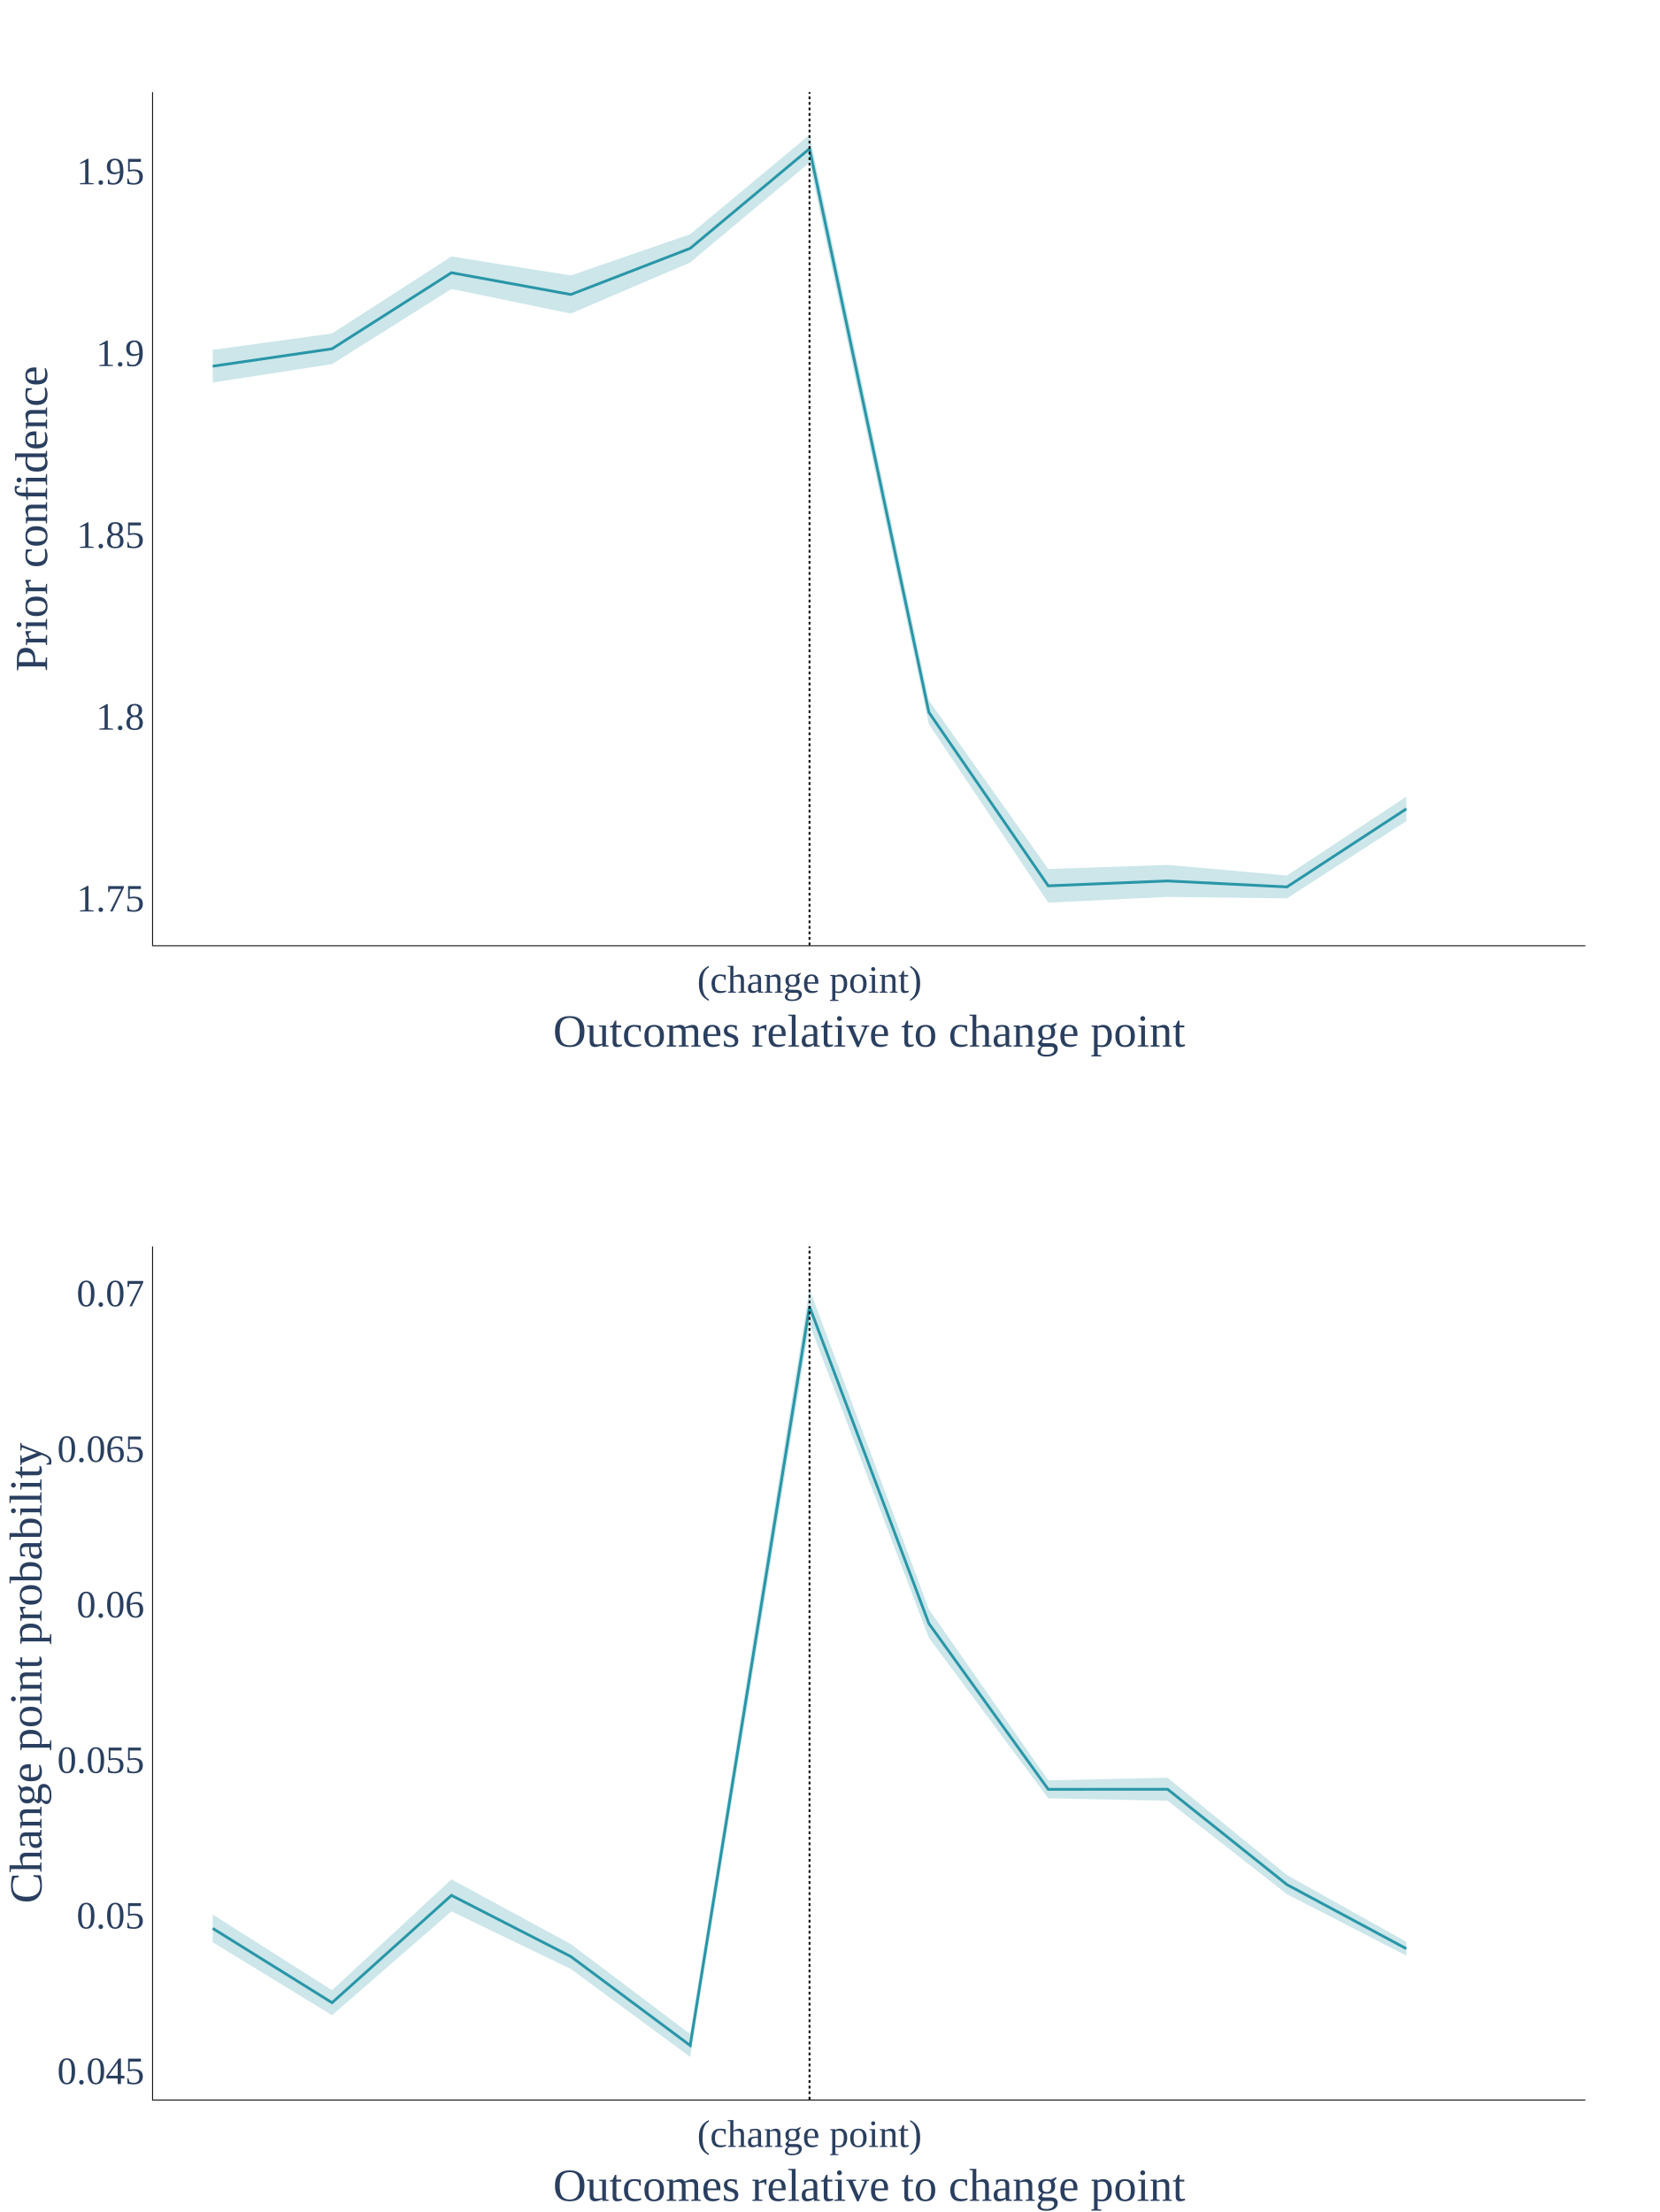
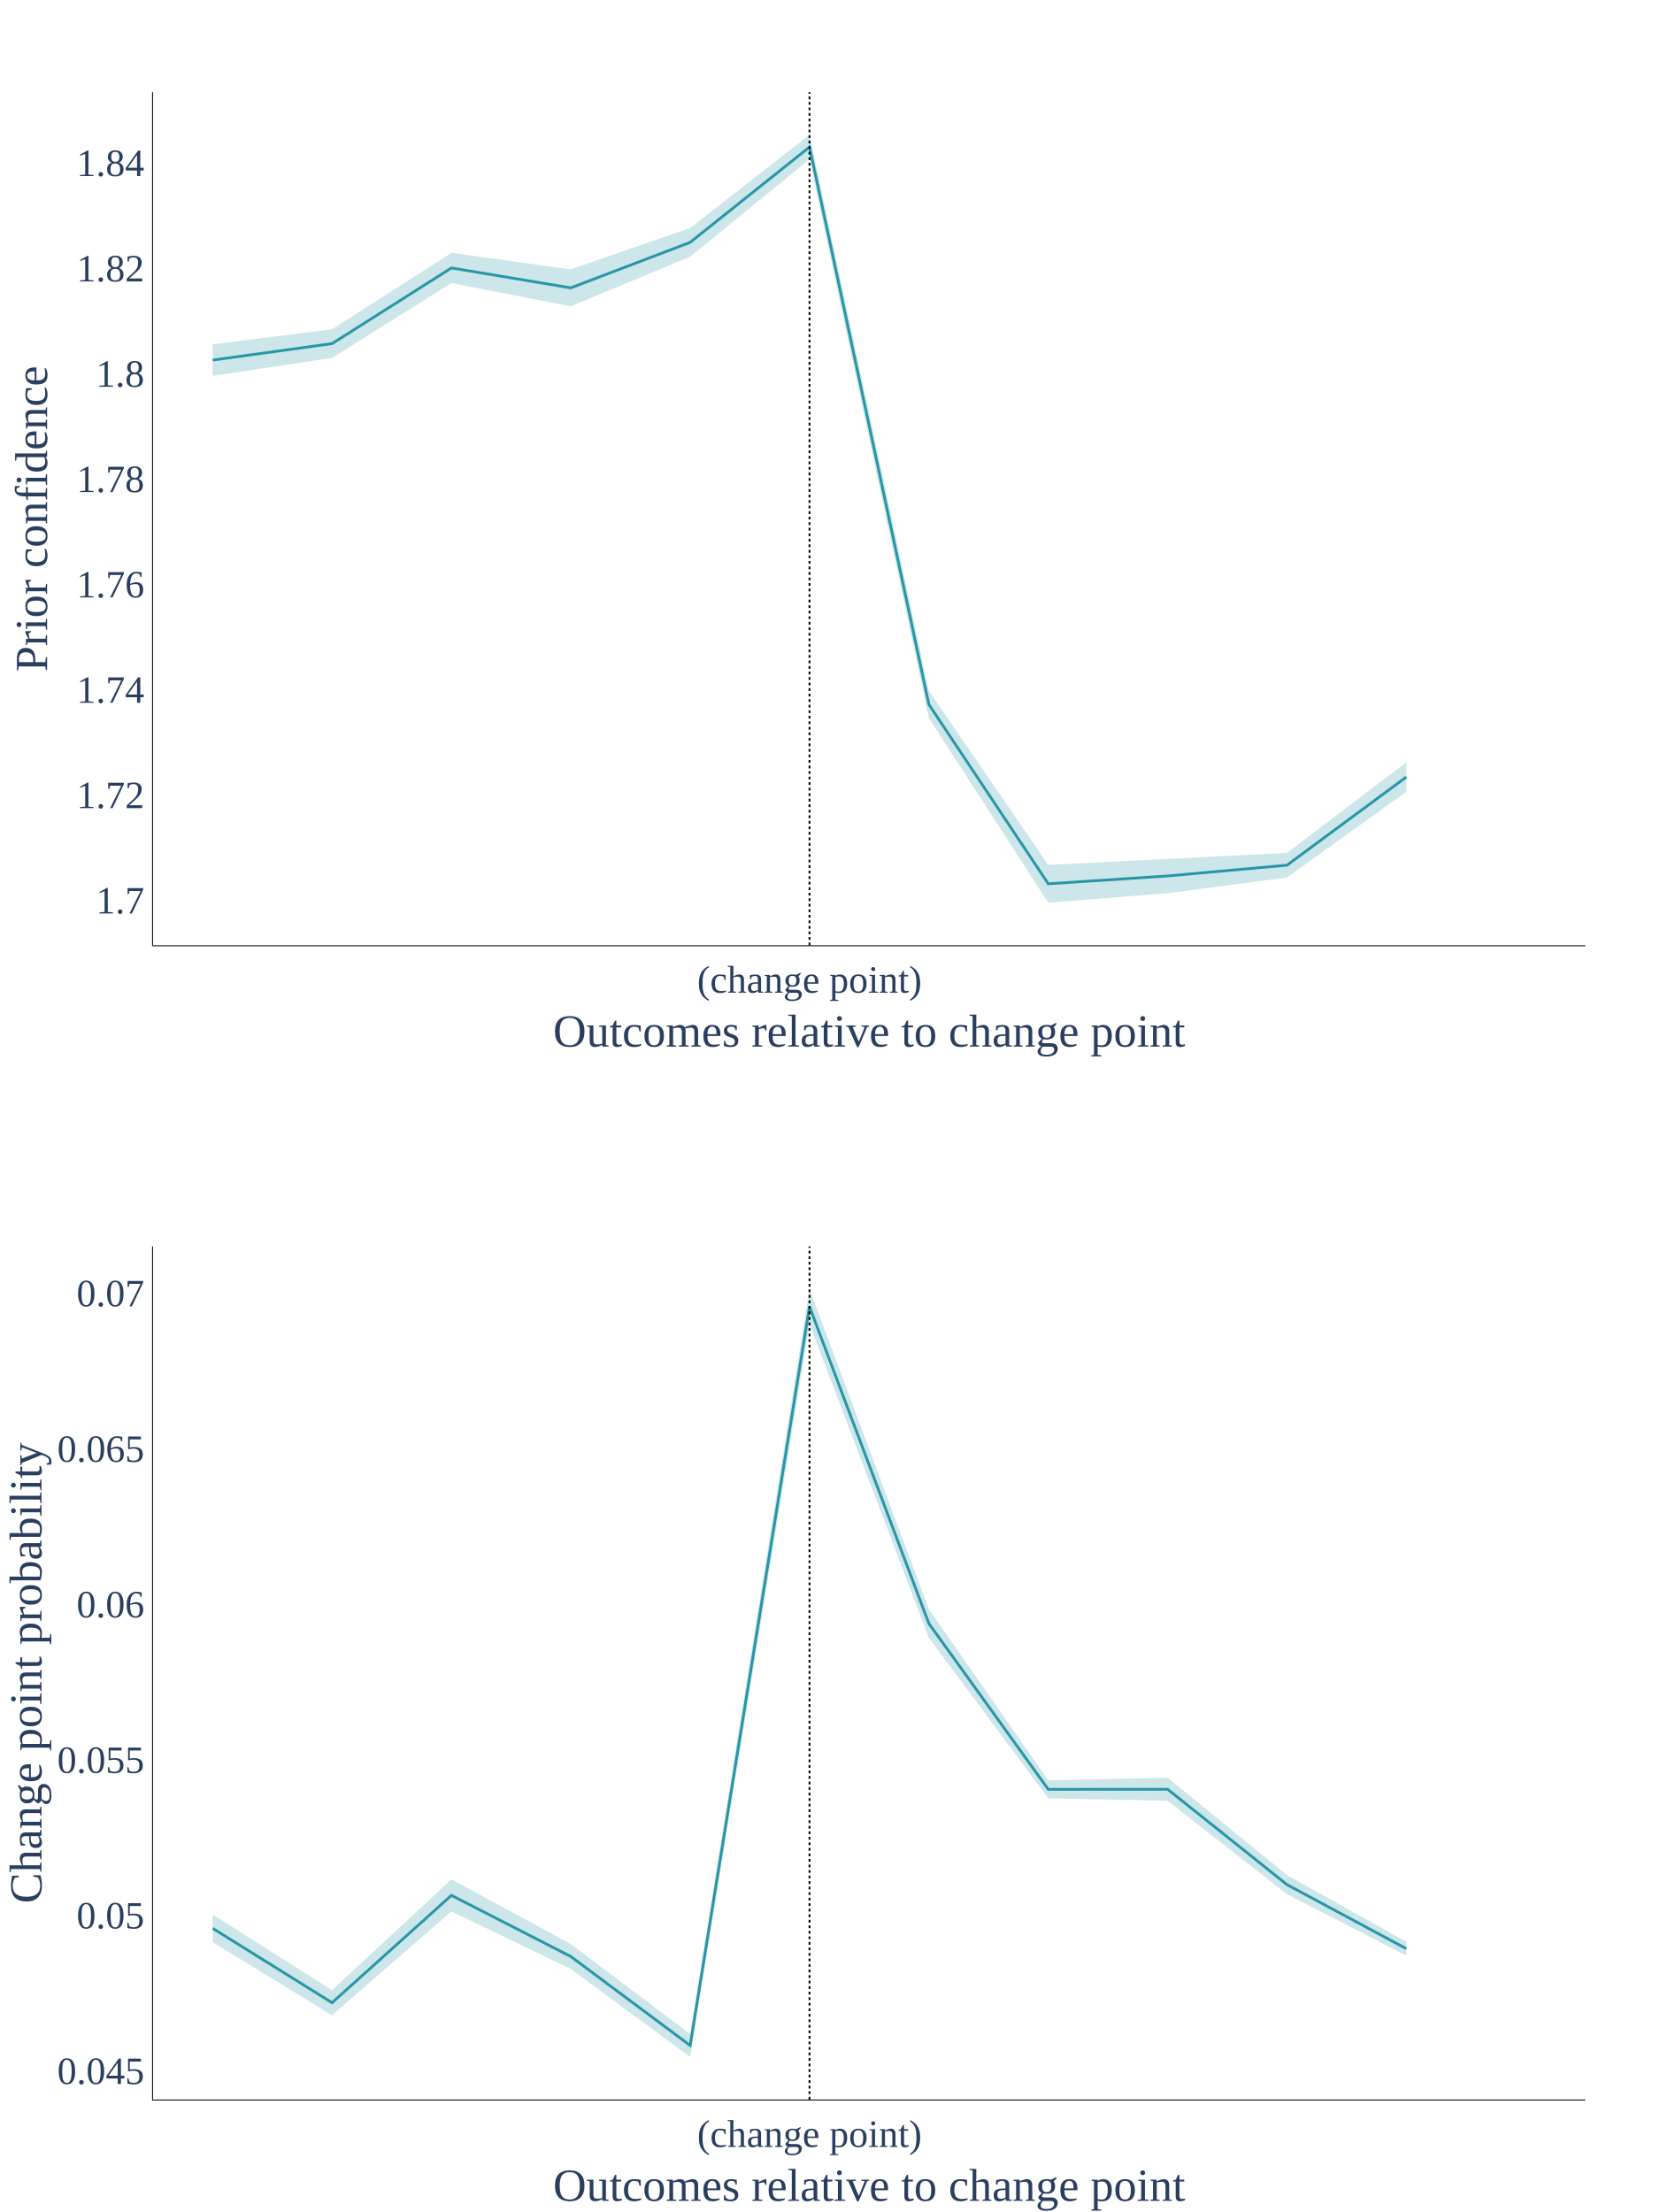
<svg xmlns="http://www.w3.org/2000/svg" class="main-svg" width="1800" height="2400" style="" viewBox="0 0 1800 2400">
  <rect x="0" y="0" width="1800" height="2400" style="fill: rgb(255, 255, 255); fill-opacity: 1;" />
-   <defs id="defs-d94481">
+   <defs id="defs-02fc34">
    <g class="clips">
-       <clipPath id="clipd94481xyplot" class="plotclip">
+       <clipPath id="clip02fc34xyplot" class="plotclip">
        <rect width="1554" height="925.65" />
      </clipPath>
-       <clipPath id="clipd94481x2y2plot" class="plotclip">
+       <clipPath id="clip02fc34x2y2plot" class="plotclip">
        <rect width="1554" height="925.65" />
      </clipPath>
-       <clipPath class="axesclip" id="clipd94481x">
+       <clipPath class="axesclip" id="clip02fc34x">
        <rect x="166" y="0" width="1554" height="2400" />
      </clipPath>
-       <clipPath class="axesclip" id="clipd94481y">
+       <clipPath class="axesclip" id="clip02fc34y">
        <rect x="0" y="100" width="1800" height="925.65" />
      </clipPath>
-       <clipPath class="axesclip" id="clipd94481xy">
+       <clipPath class="axesclip" id="clip02fc34xy">
        <rect x="166" y="100" width="1554" height="925.65" />
      </clipPath>
-       <clipPath class="axesclip" id="clipd94481y2">
+       <clipPath class="axesclip" id="clip02fc34y2">
        <rect x="0" y="1352.35" width="1800" height="925.65" />
      </clipPath>
-       <clipPath class="axesclip" id="clipd94481xy2">
+       <clipPath class="axesclip" id="clip02fc34xy2">
        <rect x="166" y="1352.35" width="1554" height="925.65" />
      </clipPath>
-       <clipPath class="axesclip" id="clipd94481x2">
+       <clipPath class="axesclip" id="clip02fc34x2">
        <rect x="166" y="0" width="1554" height="2400" />
      </clipPath>
-       <clipPath class="axesclip" id="clipd94481x2y">
+       <clipPath class="axesclip" id="clip02fc34x2y">
        <rect x="166" y="100" width="1554" height="925.65" />
      </clipPath>
-       <clipPath class="axesclip" id="clipd94481x2y2">
+       <clipPath class="axesclip" id="clip02fc34x2y2">
        <rect x="166" y="1352.35" width="1554" height="925.65" />
      </clipPath>
    </g>
    <g class="gradients" />
    <g class="patterns" />
  </defs>
  <g class="bglayer">
    <rect class="bg" x="166" y="100" width="1554" height="925.65" style="fill: rgb(255, 255, 255); fill-opacity: 1; stroke-width: 0;" />
    <rect class="bg" x="166" y="1352.35" width="1554" height="925.65" style="fill: rgb(255, 255, 255); fill-opacity: 1; stroke-width: 0;" />
  </g>
  <g class="layer-below">
    <g class="imagelayer" />
    <g class="shapelayer" />
  </g>
  <g class="cartesianlayer">
    <g class="subplot xy">
      <g class="layer-subplot">
        <g class="shapelayer" />
        <g class="imagelayer" />
      </g>
      <g class="minor-gridlayer">
        <g class="x" />
        <g class="y" />
      </g>
      <g class="gridlayer">
        <g class="x">
          <path class="xgrid crisp" transform="translate(230.75,0)" d="M0,100v925.65" style="stroke: rgb(255, 255, 255); stroke-opacity: 1; stroke-width: 1px;" />
          <path class="xgrid crisp" transform="translate(360.25,0)" d="M0,100v925.65" style="stroke: rgb(255, 255, 255); stroke-opacity: 1; stroke-width: 1px;" />
          <path class="xgrid crisp" transform="translate(489.75,0)" d="M0,100v925.65" style="stroke: rgb(255, 255, 255); stroke-opacity: 1; stroke-width: 1px;" />
          <path class="xgrid crisp" transform="translate(619.25,0)" d="M0,100v925.65" style="stroke: rgb(255, 255, 255); stroke-opacity: 1; stroke-width: 1px;" />
          <path class="xgrid crisp" transform="translate(748.75,0)" d="M0,100v925.65" style="stroke: rgb(255, 255, 255); stroke-opacity: 1; stroke-width: 1px;" />
          <path class="xgrid crisp" transform="translate(1007.75,0)" d="M0,100v925.65" style="stroke: rgb(255, 255, 255); stroke-opacity: 1; stroke-width: 1px;" />
          <path class="xgrid crisp" transform="translate(1137.25,0)" d="M0,100v925.65" style="stroke: rgb(255, 255, 255); stroke-opacity: 1; stroke-width: 1px;" />
          <path class="xgrid crisp" transform="translate(1266.75,0)" d="M0,100v925.65" style="stroke: rgb(255, 255, 255); stroke-opacity: 1; stroke-width: 1px;" />
          <path class="xgrid crisp" transform="translate(1396.25,0)" d="M0,100v925.65" style="stroke: rgb(255, 255, 255); stroke-opacity: 1; stroke-width: 1px;" />
          <path class="xgrid crisp" transform="translate(1525.75,0)" d="M0,100v925.65" style="stroke: rgb(255, 255, 255); stroke-opacity: 1; stroke-width: 1px;" />
        </g>
        <g class="y">
-           <path class="ygrid crisp" transform="translate(0,974.21)" d="M166,0h1554" style="stroke: rgb(255, 255, 255); stroke-opacity: 1; stroke-width: 1px;" />
-           <path class="ygrid crisp" transform="translate(0,776.97)" d="M166,0h1554" style="stroke: rgb(255, 255, 255); stroke-opacity: 1; stroke-width: 1px;" />
-           <path class="ygrid crisp" transform="translate(0,579.73)" d="M166,0h1554" style="stroke: rgb(255, 255, 255); stroke-opacity: 1; stroke-width: 1px;" />
-           <path class="ygrid crisp" transform="translate(0,382.49)" d="M166,0h1554" style="stroke: rgb(255, 255, 255); stroke-opacity: 1; stroke-width: 1px;" />
-           <path class="ygrid crisp" transform="translate(0,185.25)" d="M166,0h1554" style="stroke: rgb(255, 255, 255); stroke-opacity: 1; stroke-width: 1px;" />
+           <path class="ygrid crisp" transform="translate(0,976.4)" d="M166,0h1554" style="stroke: rgb(255, 255, 255); stroke-opacity: 1; stroke-width: 1px;" />
+           <path class="ygrid crisp" transform="translate(0,862.11)" d="M166,0h1554" style="stroke: rgb(255, 255, 255); stroke-opacity: 1; stroke-width: 1px;" />
+           <path class="ygrid crisp" transform="translate(0,747.81)" d="M166,0h1554" style="stroke: rgb(255, 255, 255); stroke-opacity: 1; stroke-width: 1px;" />
+           <path class="ygrid crisp" transform="translate(0,633.51)" d="M166,0h1554" style="stroke: rgb(255, 255, 255); stroke-opacity: 1; stroke-width: 1px;" />
+           <path class="ygrid crisp" transform="translate(0,519.22)" d="M166,0h1554" style="stroke: rgb(255, 255, 255); stroke-opacity: 1; stroke-width: 1px;" />
+           <path class="ygrid crisp" transform="translate(0,404.92)" d="M166,0h1554" style="stroke: rgb(255, 255, 255); stroke-opacity: 1; stroke-width: 1px;" />
+           <path class="ygrid crisp" transform="translate(0,290.63)" d="M166,0h1554" style="stroke: rgb(255, 255, 255); stroke-opacity: 1; stroke-width: 1px;" />
+           <path class="ygrid crisp" transform="translate(0,176.33)" d="M166,0h1554" style="stroke: rgb(255, 255, 255); stroke-opacity: 1; stroke-width: 1px;" />
        </g>
      </g>
      <g class="zerolinelayer">
        <path class="xzl zl crisp" transform="translate(878.25,0)" d="M0,100v925.65" style="stroke: rgb(255, 255, 255); stroke-opacity: 1; stroke-width: 2px;" />
      </g>
      <g class="layer-between">
        <g class="shapelayer" />
        <g class="imagelayer" />
      </g>
      <path class="xlines-below" />
      <path class="ylines-below" />
      <g class="overlines-below" />
      <g class="xaxislayer-below" />
      <g class="yaxislayer-below" />
      <g class="overaxes-below" />
      <g class="overplot">
-         <g class="xy" transform="translate(166,100)" clip-path="url(#clipd94481xyplot)">
+         <g class="xy" transform="translate(166,100)" clip-path="url(#clip02fc34xyplot)">
          <g class="scatterlayer mlayer">
-             <g class="trace scatter trace7da720" style="stroke-miterlimit: 2; opacity: 1;">
+             <g class="trace scatter trace13d055" style="stroke-miterlimit: 2; opacity: 1;">
              <g class="fills">
                <g>
-                   <path class="js-fill" d="M64.75,315.01L194.25,295.06L323.75,213.52L453.25,240.2L582.75,184.81L712.25,76.39L841.75,685.71L971.25,879.37L1100.75,873.15L1230.25,874.71L1359.75,790.88L1359.75,764.31L1230.25,849.89L1100.75,838.44L971.25,842.87L841.75,660.04L712.25,46.28L582.75,154.15L453.25,198.87L323.75,178.28L194.25,261.79L64.75,279.64Z" style="fill: rgb(0, 130, 150); fill-opacity: 0.2; stroke-width: 0;" />
+                   <path class="js-fill" d="M64.75,307.78L194.25,288.36L323.75,207.11L453.25,232.37L582.75,178.53L712.25,72.77L841.75,679.09L971.25,879.37L1100.75,869.13L1230.25,852.06L1359.75,759.05L1359.75,727.06L1230.25,825.38L971.25,838.45L841.75,649.64L712.25,46.28L582.75,147.39L453.25,192.29L323.75,174.38L194.25,257.3L64.75,273.58Z" style="fill: rgb(0, 130, 150); fill-opacity: 0.2; stroke-width: 0;" />
                </g>
              </g>
              <g class="errorbars" />
              <g class="lines">
-                 <path class="js-line" d="M64.75,315.01L194.25,295.06L323.75,213.52L453.25,240.2L582.75,184.81L712.25,76.39L841.75,685.71L971.25,879.37L1100.75,873.15L1230.25,874.71L1359.75,790.88L1359.75,764.31L1230.25,849.89L1100.75,838.44L971.25,842.87L841.75,660.04L712.25,46.28L582.75,154.15L453.25,198.87L323.75,178.28L194.25,261.79L64.75,279.64" style="vector-effect: none; fill: none; stroke: rgb(255, 255, 255); stroke-opacity: 0; stroke-width: 2px; opacity: 1;" />
+                 <path class="js-line" d="M64.75,307.78L194.25,288.36L323.75,207.11L453.25,232.37L582.75,178.53L712.25,72.77L841.75,679.09L971.25,879.37L1100.75,869.13L1230.25,852.06L1359.75,759.05L1359.75,727.06L1230.25,825.38L971.25,838.45L841.75,649.64L712.25,46.28L582.75,147.39L453.25,192.29L323.75,174.38L194.25,257.3L64.75,273.58" style="vector-effect: none; fill: none; stroke: rgb(255, 255, 255); stroke-opacity: 0; stroke-width: 2px; opacity: 1;" />
              </g>
              <g class="points" />
              <g class="text" />
            </g>
-             <g class="trace scatter tracec25c99" style="stroke-miterlimit: 2; opacity: 1;">
+             <g class="trace scatter trace7653e0" style="stroke-miterlimit: 2; opacity: 1;">
              <g class="fills" />
              <g class="errorbars" />
              <g class="lines">
-                 <path class="js-line" d="M64.75,297.32L194.25,278.42L323.75,195.9L453.25,219.53L582.75,169.48L712.25,61.34L841.75,672.88L971.25,861.12L1100.75,855.8L1230.25,862.3L1359.75,777.6" style="vector-effect: none; fill: none; stroke: rgb(0, 130, 150); stroke-opacity: 0.8; stroke-width: 3px; opacity: 1;" />
+                 <path class="js-line" d="M64.75,290.68L194.25,272.83L323.75,190.75L453.25,212.33L582.75,162.96L712.25,59.53L841.75,664.37L971.25,858.91L1100.75,850.41L1230.25,838.72L1359.75,743.05" style="vector-effect: none; fill: none; stroke: rgb(0, 130, 150); stroke-opacity: 0.8; stroke-width: 3px; opacity: 1;" />
              </g>
              <g class="points" />
              <g class="text" />
            </g>
          </g>
        </g>
      </g>
      <path class="xlines-above crisp" d="M165,1026.15H1720" style="fill: none; stroke-width: 1px; stroke: rgb(0, 0, 0); stroke-opacity: 1;" />
      <path class="ylines-above crisp" d="M165.5,100V1025.65" style="fill: none; stroke-width: 1px; stroke: rgb(0, 0, 0); stroke-opacity: 1;" />
      <g class="overlines-above" />
      <g class="xaxislayer-above">
        <g class="xtick">
          <text text-anchor="middle" x="0" y="1077.05" transform="translate(878.25,0)" style="font-family: 'Times New Roman'; font-size: 42px; fill: rgb(42, 63, 95); fill-opacity: 1; white-space: pre; opacity: 1;">(change point)</text>
        </g>
      </g>
      <g class="yaxislayer-above">
        <g class="ytick">
-           <text text-anchor="end" x="156.6" y="14.7" transform="translate(0,974.21)" style="font-family: 'Times New Roman'; font-size: 42px; fill: rgb(42, 63, 95); fill-opacity: 1; white-space: pre; opacity: 1;">1.75</text>
-         </g>
-         <g class="ytick">
-           <text text-anchor="end" x="156.6" y="14.7" style="font-family: 'Times New Roman'; font-size: 42px; fill: rgb(42, 63, 95); fill-opacity: 1; white-space: pre; opacity: 1;" transform="translate(0,776.97)">1.8</text>
-         </g>
-         <g class="ytick">
-           <text text-anchor="end" x="156.6" y="14.7" style="font-family: 'Times New Roman'; font-size: 42px; fill: rgb(42, 63, 95); fill-opacity: 1; white-space: pre; opacity: 1;" transform="translate(0,579.73)">1.85</text>
-         </g>
-         <g class="ytick">
-           <text text-anchor="end" x="156.6" y="14.7" style="font-family: 'Times New Roman'; font-size: 42px; fill: rgb(42, 63, 95); fill-opacity: 1; white-space: pre; opacity: 1;" transform="translate(0,382.49)">1.9</text>
-         </g>
-         <g class="ytick">
-           <text text-anchor="end" x="156.6" y="14.7" style="font-family: 'Times New Roman'; font-size: 42px; fill: rgb(42, 63, 95); fill-opacity: 1; white-space: pre; opacity: 1;" transform="translate(0,185.25)">1.95</text>
+           <text text-anchor="end" x="156.6" y="14.7" transform="translate(0,976.4)" style="font-family: 'Times New Roman'; font-size: 42px; fill: rgb(42, 63, 95); fill-opacity: 1; white-space: pre; opacity: 1;">1.7</text>
+         </g>
+         <g class="ytick">
+           <text text-anchor="end" x="156.6" y="14.7" style="font-family: 'Times New Roman'; font-size: 42px; fill: rgb(42, 63, 95); fill-opacity: 1; white-space: pre; opacity: 1;" transform="translate(0,862.11)">1.72</text>
+         </g>
+         <g class="ytick">
+           <text text-anchor="end" x="156.6" y="14.7" style="font-family: 'Times New Roman'; font-size: 42px; fill: rgb(42, 63, 95); fill-opacity: 1; white-space: pre; opacity: 1;" transform="translate(0,747.81)">1.74</text>
+         </g>
+         <g class="ytick">
+           <text text-anchor="end" x="156.6" y="14.7" style="font-family: 'Times New Roman'; font-size: 42px; fill: rgb(42, 63, 95); fill-opacity: 1; white-space: pre; opacity: 1;" transform="translate(0,633.51)">1.76</text>
+         </g>
+         <g class="ytick">
+           <text text-anchor="end" x="156.6" y="14.7" style="font-family: 'Times New Roman'; font-size: 42px; fill: rgb(42, 63, 95); fill-opacity: 1; white-space: pre; opacity: 1;" transform="translate(0,519.22)">1.78</text>
+         </g>
+         <g class="ytick">
+           <text text-anchor="end" x="156.6" y="14.7" style="font-family: 'Times New Roman'; font-size: 42px; fill: rgb(42, 63, 95); fill-opacity: 1; white-space: pre; opacity: 1;" transform="translate(0,404.92)">1.8</text>
+         </g>
+         <g class="ytick">
+           <text text-anchor="end" x="156.6" y="14.7" style="font-family: 'Times New Roman'; font-size: 42px; fill: rgb(42, 63, 95); fill-opacity: 1; white-space: pre; opacity: 1;" transform="translate(0,290.63)">1.82</text>
+         </g>
+         <g class="ytick">
+           <text text-anchor="end" x="156.6" y="14.7" style="font-family: 'Times New Roman'; font-size: 42px; fill: rgb(42, 63, 95); fill-opacity: 1; white-space: pre; opacity: 1;" transform="translate(0,176.33)">1.84</text>
        </g>
      </g>
      <g class="overaxes-above" />
    </g>
    <g class="subplot x2y2">
      <g class="layer-subplot">
        <g class="shapelayer" />
        <g class="imagelayer" />
      </g>
      <g class="minor-gridlayer">
        <g class="x2" />
        <g class="y2" />
      </g>
      <g class="gridlayer">
        <g class="x2">
          <path class="x2grid crisp" transform="translate(230.75,0)" d="M0,1352.35v925.65" style="stroke: rgb(255, 255, 255); stroke-opacity: 1; stroke-width: 1px;" />
          <path class="x2grid crisp" transform="translate(360.25,0)" d="M0,1352.35v925.65" style="stroke: rgb(255, 255, 255); stroke-opacity: 1; stroke-width: 1px;" />
          <path class="x2grid crisp" transform="translate(489.75,0)" d="M0,1352.35v925.65" style="stroke: rgb(255, 255, 255); stroke-opacity: 1; stroke-width: 1px;" />
          <path class="x2grid crisp" transform="translate(619.25,0)" d="M0,1352.35v925.65" style="stroke: rgb(255, 255, 255); stroke-opacity: 1; stroke-width: 1px;" />
          <path class="x2grid crisp" transform="translate(748.75,0)" d="M0,1352.35v925.65" style="stroke: rgb(255, 255, 255); stroke-opacity: 1; stroke-width: 1px;" />
          <path class="x2grid crisp" transform="translate(1007.75,0)" d="M0,1352.35v925.65" style="stroke: rgb(255, 255, 255); stroke-opacity: 1; stroke-width: 1px;" />
          <path class="x2grid crisp" transform="translate(1137.25,0)" d="M0,1352.35v925.65" style="stroke: rgb(255, 255, 255); stroke-opacity: 1; stroke-width: 1px;" />
          <path class="x2grid crisp" transform="translate(1266.75,0)" d="M0,1352.35v925.65" style="stroke: rgb(255, 255, 255); stroke-opacity: 1; stroke-width: 1px;" />
          <path class="x2grid crisp" transform="translate(1396.25,0)" d="M0,1352.35v925.65" style="stroke: rgb(255, 255, 255); stroke-opacity: 1; stroke-width: 1px;" />
          <path class="x2grid crisp" transform="translate(1525.75,0)" d="M0,1352.35v925.65" style="stroke: rgb(255, 255, 255); stroke-opacity: 1; stroke-width: 1px;" />
        </g>
        <g class="y2">
          <path class="y2grid crisp" transform="translate(0,2246.43)" d="M166,0h1554" style="stroke: rgb(255, 255, 255); stroke-opacity: 1; stroke-width: 1px;" />
          <path class="y2grid crisp" transform="translate(0,2077.67)" d="M166,0h1554" style="stroke: rgb(255, 255, 255); stroke-opacity: 1; stroke-width: 1px;" />
          <path class="y2grid crisp" transform="translate(0,1908.91)" d="M166,0h1554" style="stroke: rgb(255, 255, 255); stroke-opacity: 1; stroke-width: 1px;" />
          <path class="y2grid crisp" transform="translate(0,1740.15)" d="M166,0h1554" style="stroke: rgb(255, 255, 255); stroke-opacity: 1; stroke-width: 1px;" />
          <path class="y2grid crisp" transform="translate(0,1571.39)" d="M166,0h1554" style="stroke: rgb(255, 255, 255); stroke-opacity: 1; stroke-width: 1px;" />
          <path class="y2grid crisp" transform="translate(0,1402.63)" d="M166,0h1554" style="stroke: rgb(255, 255, 255); stroke-opacity: 1; stroke-width: 1px;" />
        </g>
      </g>
      <g class="zerolinelayer">
        <path class="x2zl zl crisp" transform="translate(878.25,0)" d="M0,1352.35v925.65" style="stroke: rgb(255, 255, 255); stroke-opacity: 1; stroke-width: 2px;" />
      </g>
      <g class="layer-between">
        <g class="shapelayer" />
        <g class="imagelayer" />
      </g>
      <path class="xlines-below" />
      <path class="ylines-below" />
      <g class="overlines-below" />
      <g class="xaxislayer-below" />
      <g class="yaxislayer-below" />
      <g class="overaxes-below" />
      <g class="overplot">
-         <g class="x2y2" transform="translate(166,1352.35)" clip-path="url(#clipd94481x2y2plot)">
+         <g class="x2y2" transform="translate(166,1352.35)" clip-path="url(#clip02fc34x2y2plot)">
          <g class="scatterlayer mlayer">
-             <g class="trace scatter trace34af32" style="stroke-miterlimit: 2; opacity: 1;">
+             <g class="trace scatter tracefd9712" style="stroke-miterlimit: 2; opacity: 1;">
              <g class="fills">
                <g>
                  <path class="js-fill" d="M64.75,754.97L194.25,834.17L323.75,721.47L453.25,783.94L582.75,879.37L712.25,84.44L841.75,424.66L971.25,598.81L1100.75,601.48L1230.25,702.84L1359.75,769.47L1359.75,754.46L1230.25,682.08L1100.75,576.43L971.25,579.32L841.75,393.66L712.25,46.28L582.75,854.54L453.25,756.91L323.75,686.73L194.25,806.96L64.75,724.87Z" style="fill: rgb(0, 130, 150); fill-opacity: 0.2; stroke-width: 0;" />
                </g>
              </g>
              <g class="errorbars" />
              <g class="lines">
                <path class="js-line" d="M64.75,754.97L194.25,834.17L323.75,721.47L453.25,783.94L582.75,879.37L712.25,84.44L841.75,424.66L971.25,598.81L1100.75,601.48L1230.25,702.84L1359.75,769.47L1359.75,754.46L1230.25,682.08L1100.75,576.43L971.25,579.32L841.75,393.66L712.25,46.28L582.75,854.54L453.25,756.91L323.75,686.73L194.25,806.96L64.75,724.87" style="vector-effect: none; fill: none; stroke: rgb(255, 255, 255); stroke-opacity: 0; stroke-width: 2px; opacity: 1;" />
              </g>
              <g class="points" />
              <g class="text" />
            </g>
-             <g class="trace scatter tracebb35ba" style="stroke-miterlimit: 2; opacity: 1;">
+             <g class="trace scatter trace1cb3e3" style="stroke-miterlimit: 2; opacity: 1;">
              <g class="fills" />
              <g class="errorbars" />
              <g class="lines">
                <path class="js-line" d="M64.75,739.92L194.25,820.56L323.75,704.1L453.25,770.43L582.75,866.95L712.25,65.36L841.75,409.16L971.25,589.06L1100.75,588.96L1230.25,692.46L1359.75,761.96" style="vector-effect: none; fill: none; stroke: rgb(0, 130, 150); stroke-opacity: 0.8; stroke-width: 3px; opacity: 1;" />
              </g>
              <g class="points" />
              <g class="text" />
            </g>
          </g>
        </g>
      </g>
      <path class="xlines-above crisp" d="M165,2278.5H1720" style="fill: none; stroke-width: 1px; stroke: rgb(0, 0, 0); stroke-opacity: 1;" />
      <path class="ylines-above crisp" d="M165.5,1352.35V2278" style="fill: none; stroke-width: 1px; stroke: rgb(0, 0, 0); stroke-opacity: 1;" />
      <g class="overlines-above" />
      <g class="xaxislayer-above">
        <g class="x2tick">
          <text text-anchor="middle" x="0" y="2329.4" transform="translate(878.25,0)" style="font-family: 'Times New Roman'; font-size: 42px; fill: rgb(42, 63, 95); fill-opacity: 1; white-space: pre; opacity: 1;">(change point)</text>
        </g>
      </g>
      <g class="yaxislayer-above">
        <g class="y2tick">
          <text text-anchor="end" x="156.6" y="14.7" transform="translate(0,2246.43)" style="font-family: 'Times New Roman'; font-size: 42px; fill: rgb(42, 63, 95); fill-opacity: 1; white-space: pre; opacity: 1;">0.045</text>
        </g>
        <g class="y2tick">
          <text text-anchor="end" x="156.6" y="14.7" style="font-family: 'Times New Roman'; font-size: 42px; fill: rgb(42, 63, 95); fill-opacity: 1; white-space: pre; opacity: 1;" transform="translate(0,2077.67)">0.05</text>
        </g>
        <g class="y2tick">
          <text text-anchor="end" x="156.6" y="14.7" style="font-family: 'Times New Roman'; font-size: 42px; fill: rgb(42, 63, 95); fill-opacity: 1; white-space: pre; opacity: 1;" transform="translate(0,1908.91)">0.055</text>
        </g>
        <g class="y2tick">
          <text text-anchor="end" x="156.6" y="14.7" style="font-family: 'Times New Roman'; font-size: 42px; fill: rgb(42, 63, 95); fill-opacity: 1; white-space: pre; opacity: 1;" transform="translate(0,1740.15)">0.06</text>
        </g>
        <g class="y2tick">
          <text text-anchor="end" x="156.6" y="14.7" style="font-family: 'Times New Roman'; font-size: 42px; fill: rgb(42, 63, 95); fill-opacity: 1; white-space: pre; opacity: 1;" transform="translate(0,1571.39)">0.065</text>
        </g>
        <g class="y2tick">
          <text text-anchor="end" x="156.6" y="14.7" style="font-family: 'Times New Roman'; font-size: 42px; fill: rgb(42, 63, 95); fill-opacity: 1; white-space: pre; opacity: 1;" transform="translate(0,1402.63)">0.07</text>
        </g>
      </g>
      <g class="overaxes-above" />
    </g>
  </g>
  <g class="polarlayer" />
  <g class="smithlayer" />
  <g class="ternarylayer" />
  <g class="geolayer" />
  <g class="funnelarealayer" />
  <g class="pielayer" />
  <g class="iciclelayer" />
  <g class="treemaplayer" />
  <g class="sunburstlayer" />
  <g class="glimages" />
-   <defs id="topdefs-d94481">
+   <defs id="topdefs-02fc34">
    <g class="clips" />
  </defs>
  <g class="layer-above">
    <g class="imagelayer" />
    <g class="shapelayer">
-       <g class="shape-group" data-index="0" clip-path="url(#clipd94481x)">
+       <g class="shape-group" data-index="0" clip-path="url(#clip02fc34x)">
        <path data-index="0" fill-rule="evenodd" d="M878.25,1025.65L878.25,100" style="opacity: 1; stroke: rgb(0, 0, 0); stroke-opacity: 1; fill: rgb(0, 0, 0); fill-opacity: 0; stroke-dasharray: 3px, 3px; stroke-width: 2px;" />
      </g>
-       <g class="shape-group" data-index="1" clip-path="url(#clipd94481x2)">
+       <g class="shape-group" data-index="1" clip-path="url(#clip02fc34x2)">
        <path data-index="1" fill-rule="evenodd" d="M878.25,2278L878.25,1352.35" style="opacity: 1; stroke: rgb(0, 0, 0); stroke-opacity: 1; fill: rgb(0, 0, 0); fill-opacity: 0; stroke-dasharray: 3px, 3px; stroke-width: 2px;" />
      </g>
    </g>
  </g>
  <g class="infolayer">
    <g class="g-gtitle" />
    <g class="g-xtitle">
      <text class="xtitle" x="943" y="1135.562" text-anchor="middle" style="opacity: 1; font-family: 'Times New Roman'; font-size: 50px; fill: rgb(42, 63, 95); fill-opacity: 1; white-space: pre;">Outcomes relative to change point</text>
    </g>
    <g class="g-x2title">
      <text class="x2title" x="943" y="2387.906" text-anchor="middle" style="opacity: 1; font-family: 'Times New Roman'; font-size: 50px; fill: rgb(42, 63, 95); fill-opacity: 1; white-space: pre;">Outcomes relative to change point</text>
    </g>
    <g class="g-ytitle">
      <text class="ytitle" transform="rotate(-90,51.09375,562.825)" x="51.094" y="562.825" text-anchor="middle" style="opacity: 1; font-family: 'Times New Roman'; font-size: 50px; fill: rgb(42, 63, 95); fill-opacity: 1; white-space: pre;">Prior confidence</text>
    </g>
    <g class="g-y2title" transform="translate(14.90918,0)">
      <text class="y2title" transform="rotate(-90,30.09375,1815.175)" x="30.094" y="1815.175" text-anchor="middle" style="opacity: 1; font-family: 'Times New Roman'; font-size: 50px; fill: rgb(42, 63, 95); fill-opacity: 1; white-space: pre;">Change point probability</text>
    </g>
  </g>
</svg>
